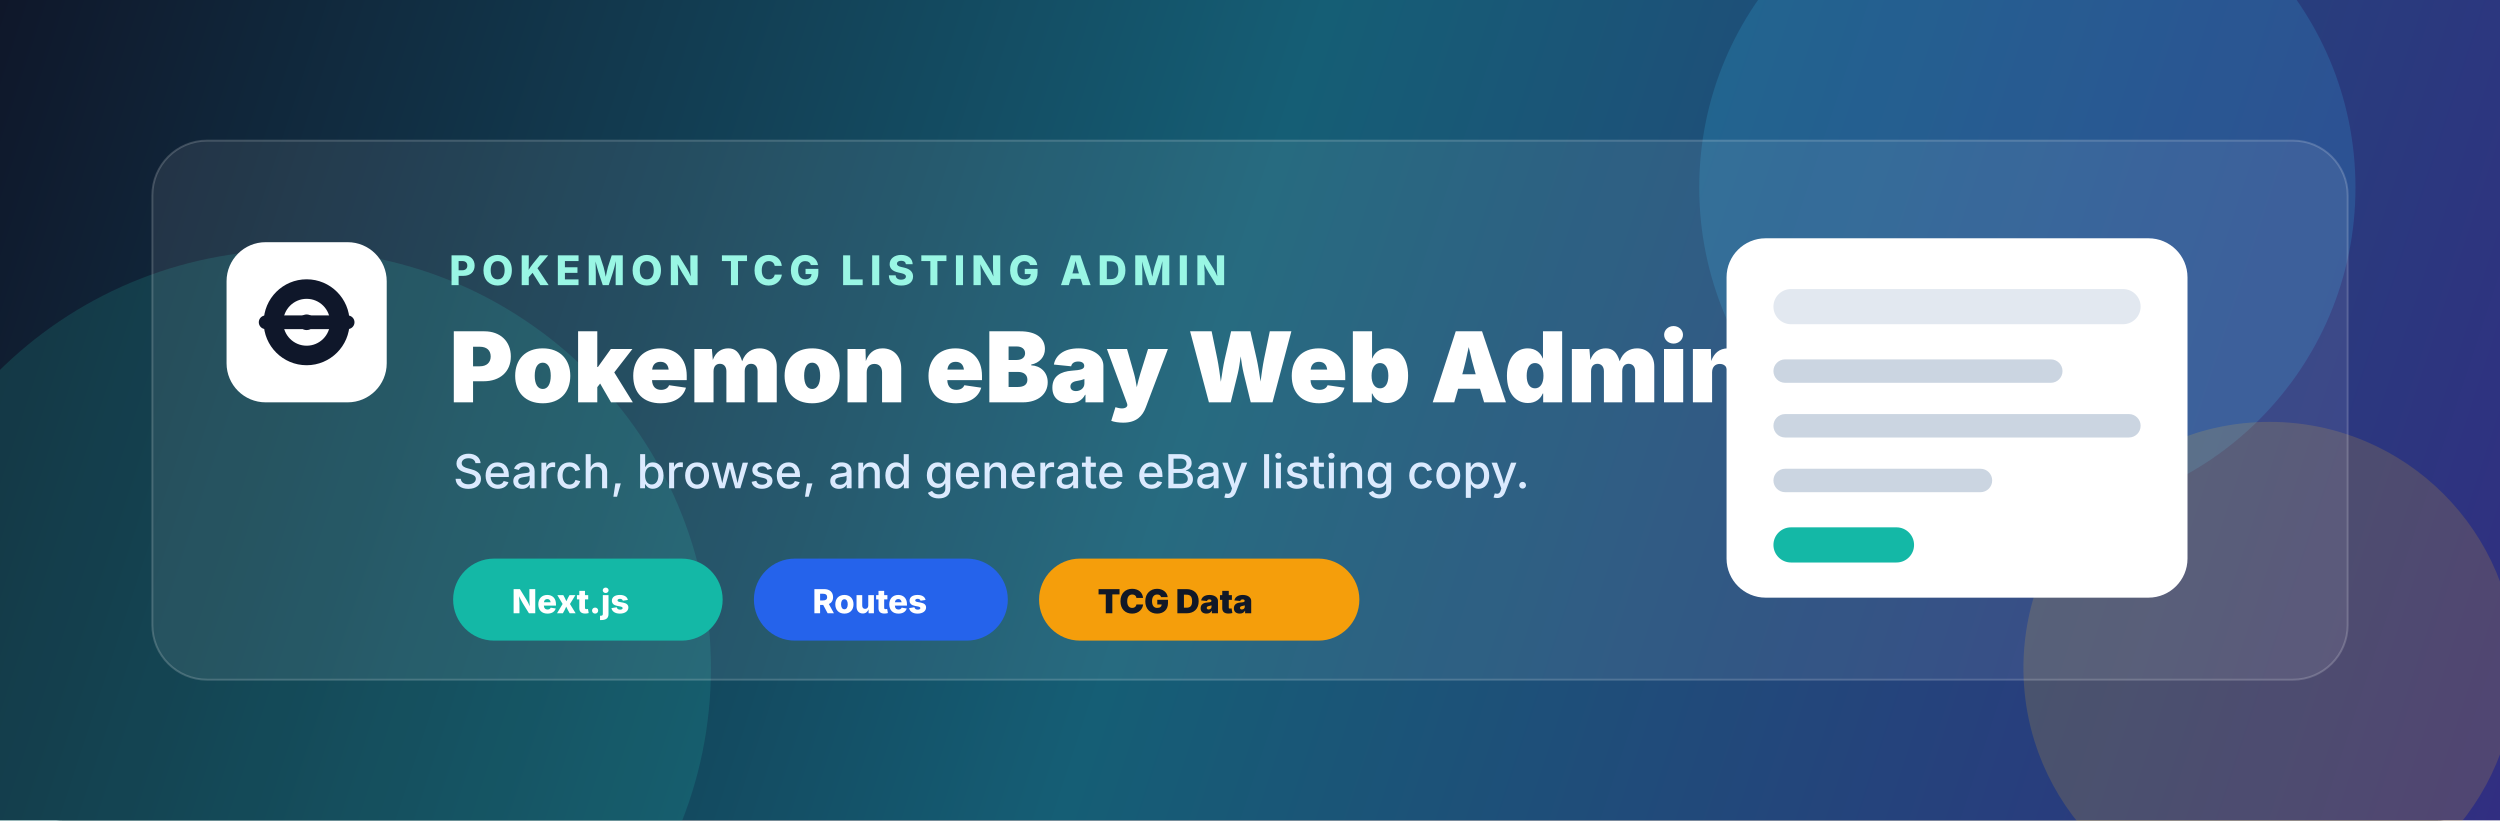
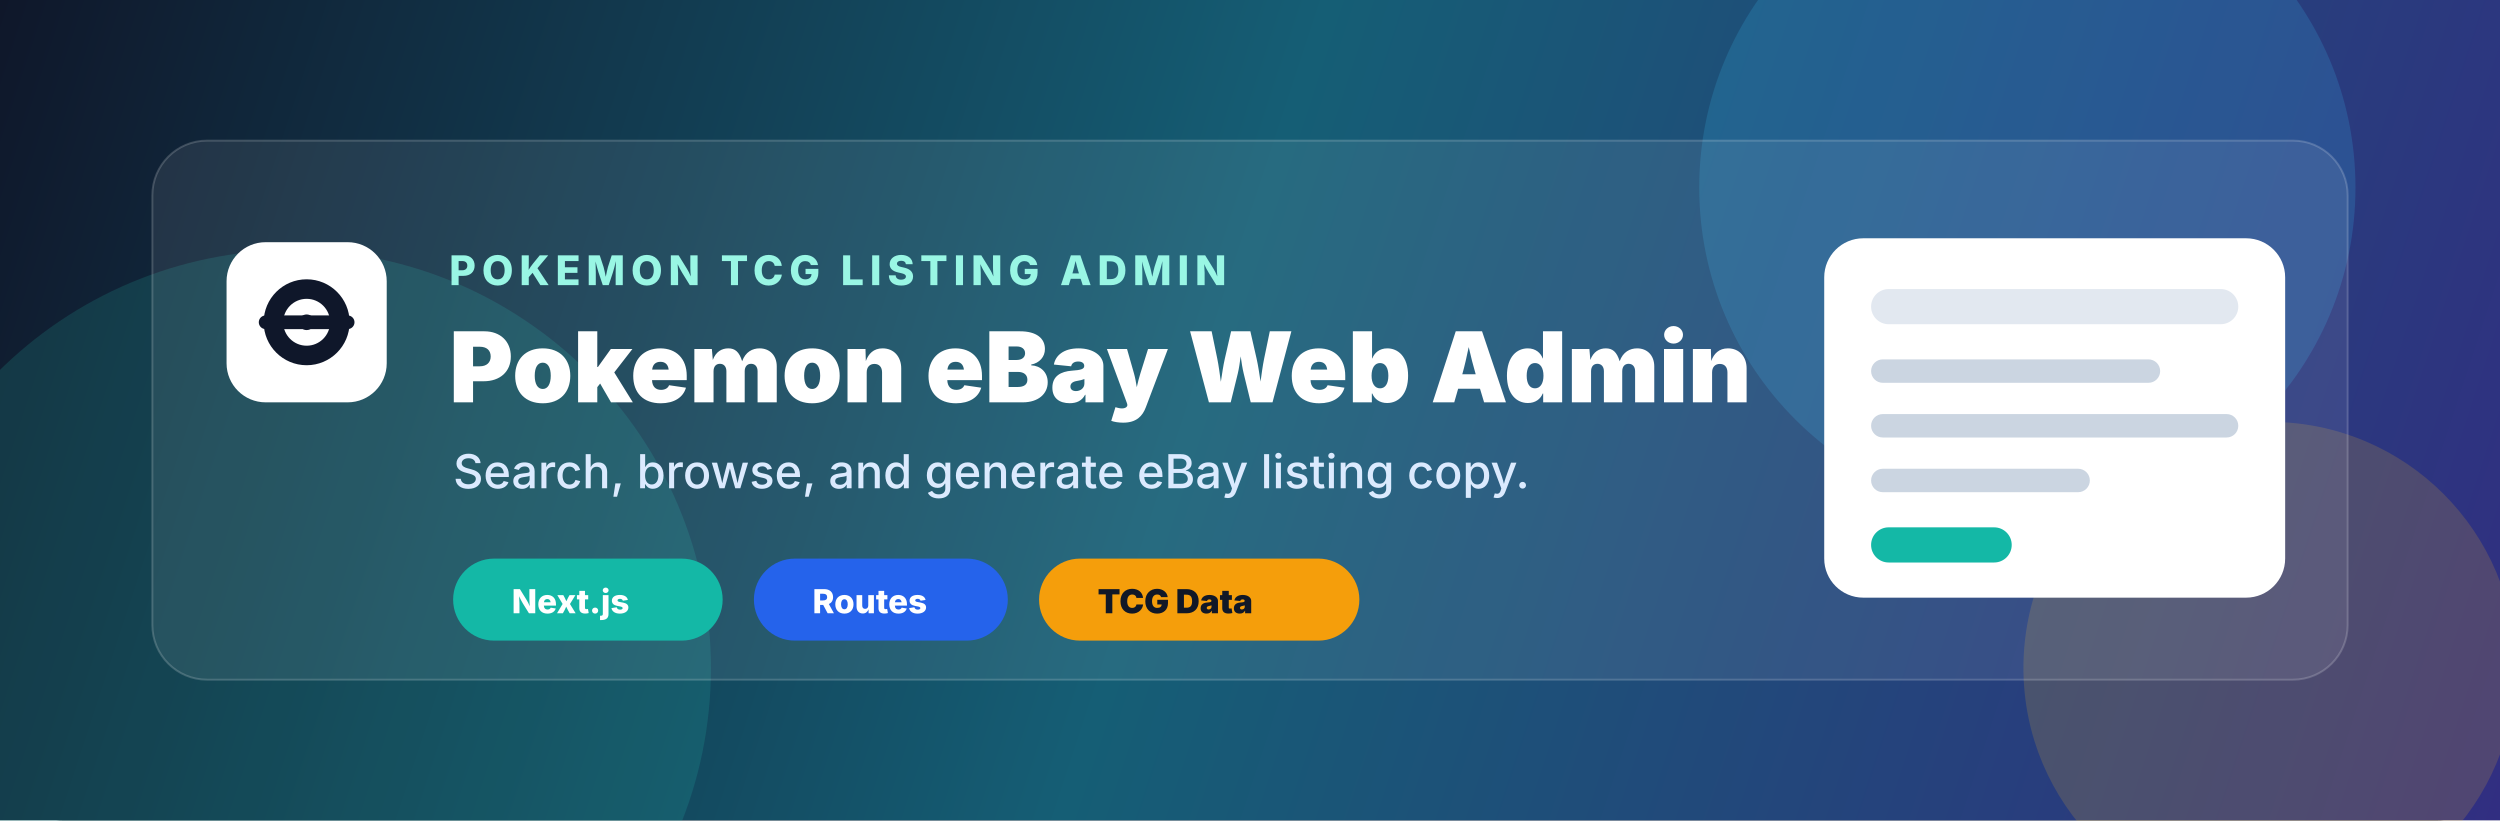
<svg xmlns="http://www.w3.org/2000/svg" width="1280" height="420" viewBox="0 0 1280 420" fill="none" role="img" aria-labelledby="title desc">
  <rect width="1280" height="420" rx="32" fill="#0f172a" />
  <path d="M0 0H1280V420H0V0Z" fill="url(#bg)" />
  <circle cx="1038" cy="96" r="168" fill="#38bdf8" fill-opacity="0.18" />
  <circle cx="150" cy="342" r="214" fill="#2dd4bf" fill-opacity="0.15" />
  <circle cx="1162" cy="342" r="126" fill="#fbbf24" fill-opacity="0.16" />
  <rect x="78" y="72" width="1124" height="276" rx="28" fill="#ffffff" fill-opacity="0.08" stroke="#ffffff" stroke-opacity="0.18" />
  <rect x="116" y="124" width="82" height="82" rx="20" fill="#ffffff" />
  <path d="M157 143C144.85 143 135 152.85 135 165C135 177.15 144.85 187 157 187C169.15 187 179 177.15 179 165C179 152.85 169.15 143 157 143ZM157 153C163.627 153 169 158.373 169 165C169 171.627 163.627 177 157 177C150.373 177 145 171.627 145 165C145 158.373 150.373 153 157 153Z" fill="#0f172a" />
  <path d="M136 165H178" stroke="#0f172a" stroke-width="7" stroke-linecap="round" />
  <circle cx="157" cy="165" r="4" fill="#0f172a" />
  <g>
    <text x="230" y="146" fill="#99f6e4" font-family="Inter, Arial, sans-serif" font-size="21" font-weight="800" letter-spacing="3">POKEMON TCG LISTING ADMIN</text>
    <text x="230" y="206" fill="#ffffff" font-family="Inter, Arial, sans-serif" font-size="50" font-weight="900">Pokemon eBay Web Admin</text>
    <text x="232" y="250" fill="#dbeafe" font-family="Inter, Arial, sans-serif" font-size="24" font-weight="500">Search, browse, and generate eBay listing copy.</text>
  </g>
  <g>
    <rect x="232" y="286" width="138" height="42" rx="21" fill="#14b8a6" />
    <text x="262" y="314" fill="#ffffff" font-family="Inter, Arial, sans-serif" font-size="17" font-weight="800">Next.js</text>
    <rect x="386" y="286" width="130" height="42" rx="21" fill="#2563eb" />
    <text x="416" y="314" fill="#ffffff" font-family="Inter, Arial, sans-serif" font-size="17" font-weight="800">Routes</text>
    <rect x="532" y="286" width="164" height="42" rx="21" fill="#f59e0b" />
    <text x="562" y="314" fill="#111827" font-family="Inter, Arial, sans-serif" font-size="17" font-weight="900">TCG Data</text>
  </g>
  <g>
-     <rect x="884" y="122" width="236" height="184" rx="20" fill="#ffffff" />
-     <rect x="908" y="148" width="188" height="18" rx="9" fill="#e2e8f0" />
-     <rect x="908" y="184" width="148" height="12" rx="6" fill="#cbd5e1" />
-     <rect x="908" y="212" width="188" height="12" rx="6" fill="#cbd5e1" />
-     <rect x="908" y="240" width="112" height="12" rx="6" fill="#cbd5e1" />
-     <rect x="908" y="270" width="72" height="18" rx="9" fill="#14b8a6" />
+     <rect x="934" y="122" width="236" height="184" rx="20" fill="#ffffff" />
+     <rect x="958" y="148" width="188" height="18" rx="9" fill="#e2e8f0" />
+     <rect x="958" y="184" width="148" height="12" rx="6" fill="#cbd5e1" />
+     <rect x="958" y="212" width="188" height="12" rx="6" fill="#cbd5e1" />
+     <rect x="958" y="240" width="112" height="12" rx="6" fill="#cbd5e1" />
+     <rect x="958" y="270" width="72" height="18" rx="9" fill="#14b8a6" />
  </g>
  <defs>
    <linearGradient id="bg" x1="0" y1="0" x2="1280" y2="420" gradientUnits="userSpaceOnUse">
      <stop stop-color="#0f172a" />
      <stop offset="0.48" stop-color="#155e75" />
      <stop offset="1" stop-color="#312e81" />
    </linearGradient>
  </defs>
</svg>
